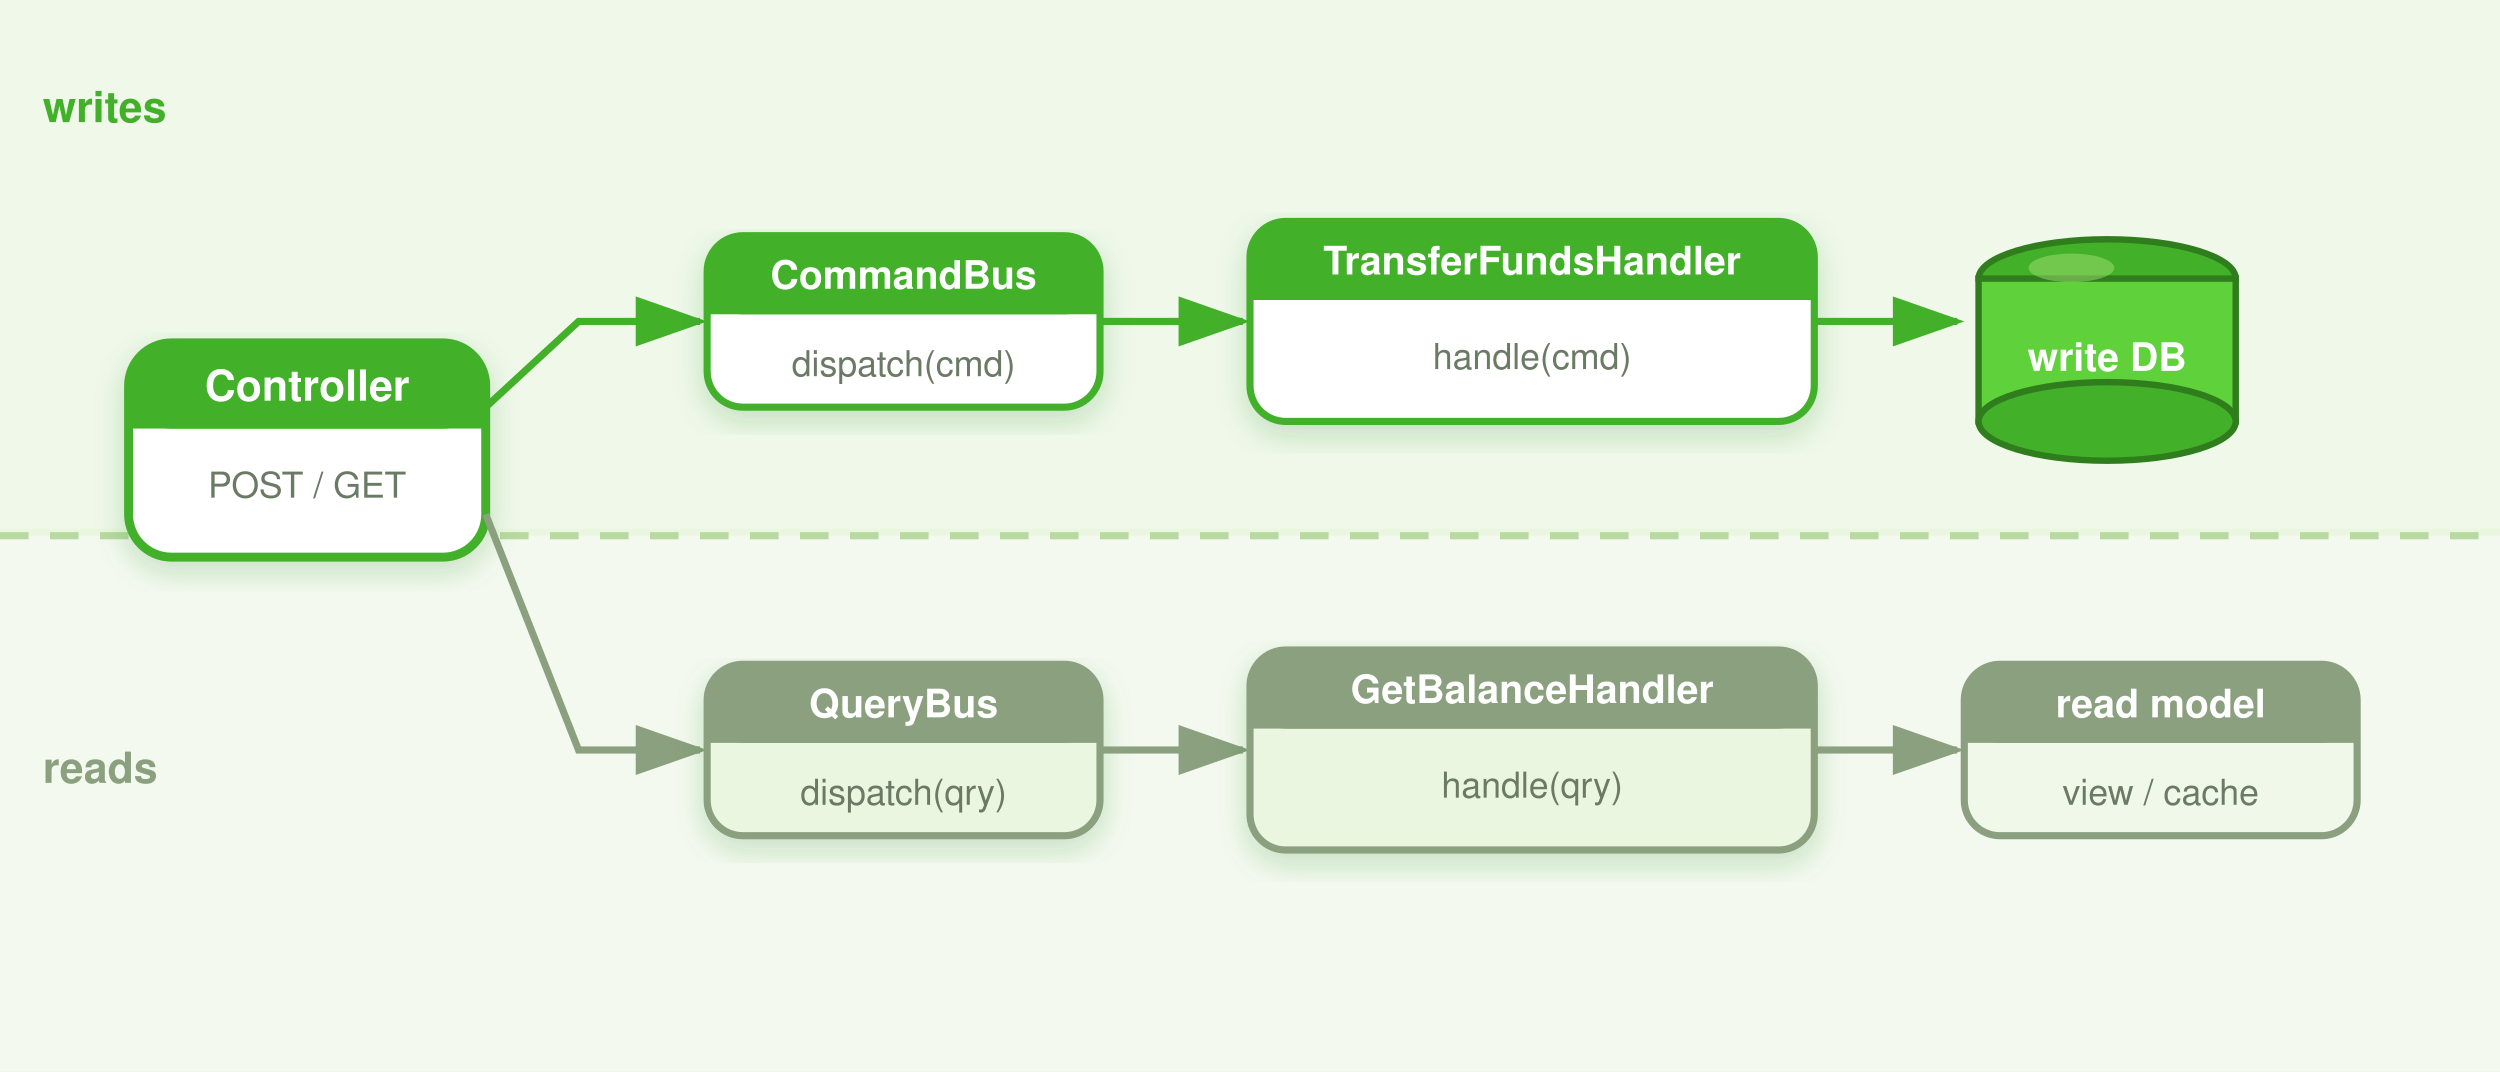
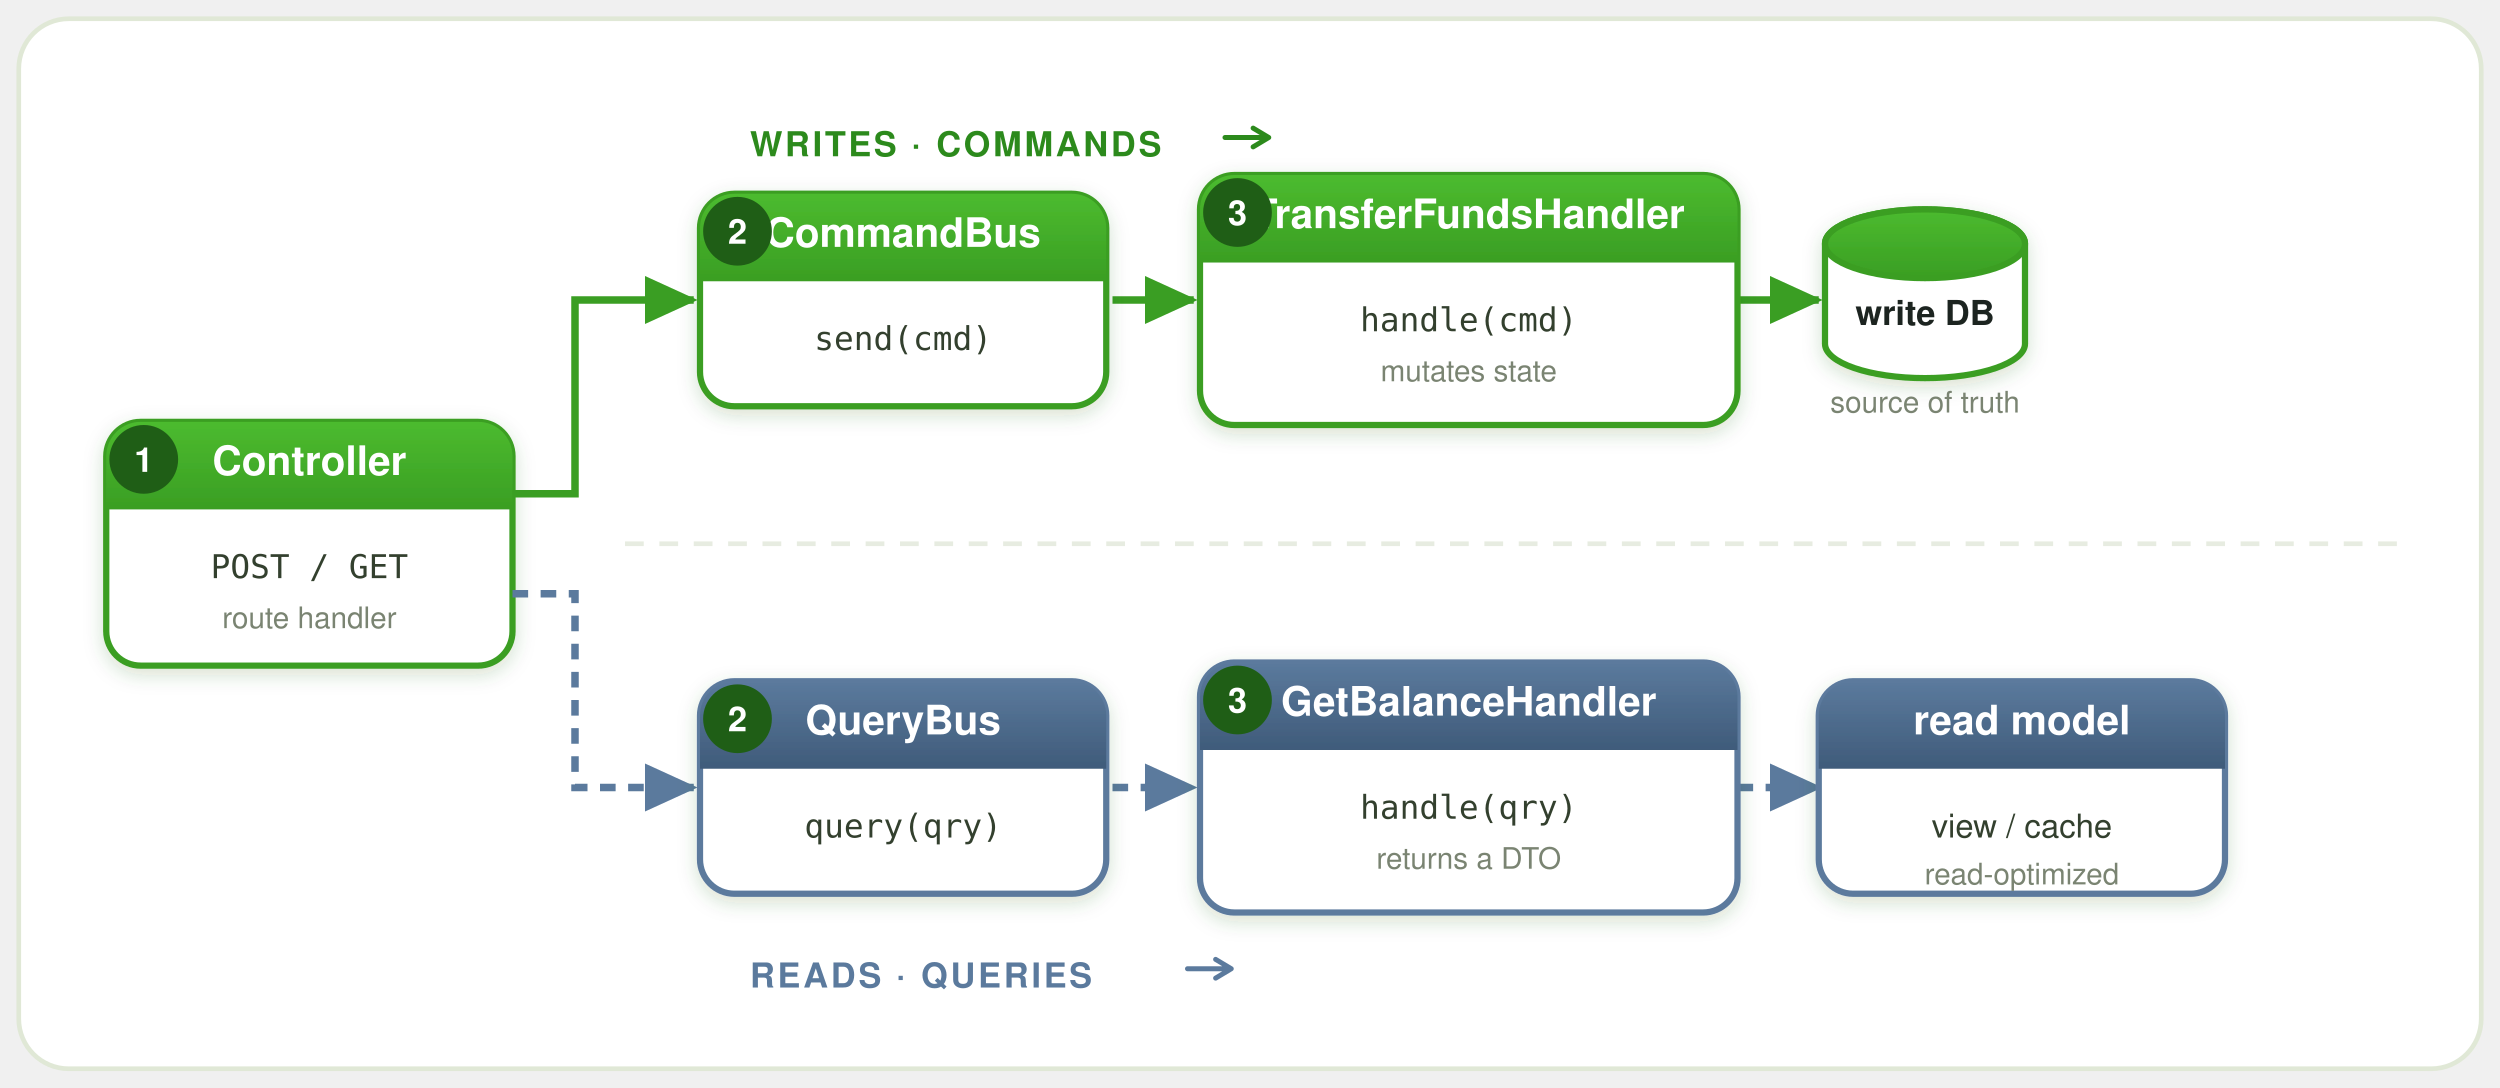
- <svg xmlns="http://www.w3.org/2000/svg" viewBox="0 0 700 300" role="img" aria-label="CQRS two-lane diagram: Controller dispatches Commands via CommandBus to TransferFundsHandler writing to DB; and Queries via QueryBus to GetBalanceHandler reading from read model" font-family="-apple-system,Segoe UI,Helvetica,Arial,sans-serif">
-   <rect width="700" height="300" fill="#eaf6df" />
+ <svg xmlns="http://www.w3.org/2000/svg" viewBox="0 0 800 348" role="img" aria-label="CQRS two-lane diagram: the Controller dispatches commands through the CommandBus to TransferFundsHandler which writes to the write DB; and queries through the QueryBus to GetBalanceHandler which reads from the read model" font-family="-apple-system,Segoe UI,Helvetica,Arial,sans-serif">
  <defs>
-     <filter id="cqrs-shadow" x="-10%" y="-10%" width="126%" height="126%">
-       <feDropShadow dx="0" dy="3" stdDeviation="4" flood-color="#2c8a1c" flood-opacity="0.22" />
+     <linearGradient id="cq-head" x1="0" y1="0" x2="0" y2="1">
+       <stop offset="0" stop-color="#4cbb2f" />
+       <stop offset="1" stop-color="#3a9e23" />
+     </linearGradient>
+     <linearGradient id="cq-head-slate" x1="0" y1="0" x2="0" y2="1">
+       <stop offset="0" stop-color="#5b7a9d" />
+       <stop offset="1" stop-color="#3f5b7a" />
+     </linearGradient>
+     <marker id="cq-fwd" markerWidth="9" markerHeight="9" refX="6.5" refY="3.2" orient="auto">
+       <path d="M0 0L7 3.2L0 6.4Z" fill="#3a9e23" />
+     </marker>
+     <marker id="cq-read" markerWidth="9" markerHeight="9" refX="6.5" refY="3.2" orient="auto">
+       <path d="M0 0L7 3.2L0 6.4Z" fill="#5b7a9d" />
+     </marker>
+     <filter id="cq-sh" x="-20%" y="-20%" width="140%" height="160%">
+       <feDropShadow dx="0" dy="2" stdDeviation="3" flood-color="#1f5e16" flood-opacity="0.18" />
    </filter>
-     <marker id="cqrs-arrow-write" markerWidth="10" markerHeight="7" refX="9" refY="3.5" orient="auto">
-       <polygon points="0 0, 10 3.5, 0 7" fill="#43b02a" />
-     </marker>
-     <marker id="cqrs-arrow-read" markerWidth="10" markerHeight="7" refX="9" refY="3.5" orient="auto">
-       <polygon points="0 0, 10 3.5, 0 7" fill="#8aa07e" />
-     </marker>
  </defs>
-   <rect x="0" y="0" width="700" height="148" rx="0" ry="0" fill="#f2faf0" opacity="0.7" />
-   <rect x="0" y="150" width="700" height="150" rx="0" ry="0" fill="#f8fbf6" opacity="0.7" />
-   <line x1="0" y1="150" x2="700" y2="150" stroke="#b8d9a0" stroke-width="2" stroke-dasharray="8,6" />
-   <text x="12" y="30" dominant-baseline="middle" fill="#43b02a" font-size="12" font-weight="700">writes</text>
-   <text x="12" y="215" dominant-baseline="middle" fill="#8aa07e" font-size="12" font-weight="700">reads</text>
-   <rect x="36" y="96" width="100" height="60" rx="12" ry="12" fill="#ffffff" stroke="#43b02a" stroke-width="2.5" filter="url(#cqrs-shadow)" />
-   <rect x="36" y="96" width="100" height="24" rx="12" ry="12" fill="#43b02a" />
-   <rect x="36" y="108" width="100" height="12" fill="#43b02a" />
-   <text x="86" y="108" text-anchor="middle" dominant-baseline="middle" fill="#ffffff" font-size="12" font-weight="700">Controller</text>
-   <text x="86" y="136" text-anchor="middle" dominant-baseline="middle" fill="#6a7a64" font-size="10">POST / GET</text>
-   <polyline points="136,114 162,90 196,90" fill="none" stroke="#43b02a" stroke-width="2" marker-end="url(#cqrs-arrow-write)" />
-   <polyline points="136,144 162,210 196,210" fill="none" stroke="#8aa07e" stroke-width="2" marker-end="url(#cqrs-arrow-read)" />
-   <rect x="198" y="66" width="110" height="48" rx="10" ry="10" fill="#ffffff" stroke="#43b02a" stroke-width="2" filter="url(#cqrs-shadow)" />
-   <rect x="198" y="66" width="110" height="22" rx="10" ry="10" fill="#43b02a" />
-   <rect x="198" y="78" width="110" height="10" fill="#43b02a" />
-   <text x="253" y="77" text-anchor="middle" dominant-baseline="middle" fill="#ffffff" font-size="11" font-weight="700">CommandBus</text>
-   <text x="253" y="102" text-anchor="middle" dominant-baseline="middle" fill="#6a7a64" font-size="10">dispatch(cmd)</text>
-   <line x1="308" y1="90" x2="348" y2="90" stroke="#43b02a" stroke-width="2" marker-end="url(#cqrs-arrow-write)" />
-   <rect x="350" y="62" width="158" height="56" rx="10" ry="10" fill="#ffffff" stroke="#43b02a" stroke-width="2" filter="url(#cqrs-shadow)" />
-   <rect x="350" y="62" width="158" height="22" rx="10" ry="10" fill="#43b02a" />
-   <rect x="350" y="74" width="158" height="10" fill="#43b02a" />
-   <text x="429" y="73" text-anchor="middle" dominant-baseline="middle" fill="#ffffff" font-size="11" font-weight="700">TransferFundsHandler</text>
-   <text x="429" y="100" text-anchor="middle" dominant-baseline="middle" fill="#6a7a64" font-size="10">handle(cmd)</text>
-   <line x1="508" y1="90" x2="548" y2="90" stroke="#43b02a" stroke-width="2" marker-end="url(#cqrs-arrow-write)" />
-   <ellipse cx="590" cy="78" rx="36" ry="11" fill="#43b02a" stroke="#2f7d1c" stroke-width="1.8" />
-   <rect x="554" y="78" width="72" height="40" fill="#5fd13a" stroke="#2f7d1c" stroke-width="1.8" />
-   <ellipse cx="590" cy="118" rx="36" ry="11" fill="#43b02a" stroke="#2f7d1c" stroke-width="1.8" />
-   <ellipse cx="580" cy="75" rx="12" ry="4" fill="#a0e070" opacity="0.5" />
-   <text x="590" y="100" text-anchor="middle" dominant-baseline="middle" fill="#fff" font-size="11" font-weight="700">write DB</text>
-   <rect x="198" y="186" width="110" height="48" rx="10" ry="10" fill="#eaf6df" stroke="#8aa07e" stroke-width="2" filter="url(#cqrs-shadow)" />
-   <rect x="198" y="186" width="110" height="22" rx="10" ry="10" fill="#8aa07e" />
-   <rect x="198" y="198" width="110" height="10" fill="#8aa07e" />
-   <text x="253" y="197" text-anchor="middle" dominant-baseline="middle" fill="#ffffff" font-size="11" font-weight="700">QueryBus</text>
-   <text x="253" y="222" text-anchor="middle" dominant-baseline="middle" fill="#6a7a64" font-size="10">dispatch(qry)</text>
-   <line x1="308" y1="210" x2="348" y2="210" stroke="#8aa07e" stroke-width="2" marker-end="url(#cqrs-arrow-read)" />
-   <rect x="350" y="182" width="158" height="56" rx="10" ry="10" fill="#eaf6df" stroke="#8aa07e" stroke-width="2" filter="url(#cqrs-shadow)" />
-   <rect x="350" y="182" width="158" height="22" rx="10" ry="10" fill="#8aa07e" />
-   <rect x="350" y="194" width="158" height="10" fill="#8aa07e" />
-   <text x="429" y="193" text-anchor="middle" dominant-baseline="middle" fill="#ffffff" font-size="11" font-weight="700">GetBalanceHandler</text>
-   <text x="429" y="220" text-anchor="middle" dominant-baseline="middle" fill="#6a7a64" font-size="10">handle(qry)</text>
-   <line x1="508" y1="210" x2="548" y2="210" stroke="#8aa07e" stroke-width="2" marker-end="url(#cqrs-arrow-read)" />
-   <rect x="550" y="186" width="110" height="48" rx="10" ry="10" fill="#f0f8ea" stroke="#8aa07e" stroke-width="2" />
-   <rect x="550" y="186" width="110" height="22" rx="10" ry="10" fill="#8aa07e" />
-   <rect x="550" y="198" width="110" height="10" fill="#8aa07e" />
-   <text x="605" y="197" text-anchor="middle" dominant-baseline="middle" fill="#ffffff" font-size="11" font-weight="700">read model</text>
-   <text x="605" y="222" text-anchor="middle" dominant-baseline="middle" fill="#6a7a64" font-size="10">view / cache</text>
+   <rect x="6" y="6" width="788" height="336" rx="16" fill="#ffffff" stroke="#e0e8d6" stroke-width="1.5" />
+   <line x1="200" y1="174" x2="770" y2="174" stroke="#e7ece1" stroke-width="1.5" stroke-dasharray="6,5" />
+   <text x="240" y="50" fill="#2c8a1c" font-size="11" font-weight="700" letter-spacing="0.08em">WRITES · COMMANDS</text>
+   <path d="M392 44 L406 44 M401 41 L406 44 L401 47" fill="none" stroke="#2c8a1c" stroke-width="1.6" stroke-linecap="round" stroke-linejoin="round" />
+   <text x="240" y="316" fill="#5b7a9d" font-size="11" font-weight="700" letter-spacing="0.08em">READS · QUERIES</text>
+   <path d="M380 310 L394 310 M389 307 L394 310 L389 313" fill="none" stroke="#5b7a9d" stroke-width="1.6" stroke-linecap="round" stroke-linejoin="round" />
+   <g filter="url(#cq-sh)">
+     <rect x="34" y="135" width="130" height="78" rx="11" fill="#ffffff" stroke="#3a9e23" stroke-width="2" />
+     <path d="M34 146a11 11 0 0 1 11-11h108a11 11 0 0 1 11 11v17H34Z" fill="url(#cq-head)" />
+     <text x="99" y="152" text-anchor="middle" fill="#ffffff" font-size="13" font-weight="700">Controller</text>
+   </g>
+   <text x="99" y="185" text-anchor="middle" fill="#33402e" font-size="10.5" font-family="ui-monospace,Menlo,monospace">POST / GET</text>
+   <text x="99" y="201" text-anchor="middle" fill="#7a8472" font-size="9.5">route handler</text>
+   <circle cx="46" cy="147" r="11" fill="#1f5e16" />
+   <text x="46" y="151" text-anchor="middle" fill="#fff" font-size="11" font-weight="700">1</text>
+   <path d="M164 158 L184 158 L184 96 L222 96" fill="none" stroke="#3a9e23" stroke-width="2.4" marker-end="url(#cq-fwd)" />
+   <path d="M164 190 L184 190 L184 252 L222 252" fill="none" stroke="#5b7a9d" stroke-width="2.4" stroke-dasharray="5,4" marker-end="url(#cq-read)" />
+   <line x1="356" y1="96" x2="382" y2="96" stroke="#3a9e23" stroke-width="2.4" marker-end="url(#cq-fwd)" />
+   <line x1="556" y1="96" x2="582" y2="96" stroke="#3a9e23" stroke-width="2.4" marker-end="url(#cq-fwd)" />
+   <g filter="url(#cq-sh)">
+     <rect x="224" y="62" width="130" height="68" rx="11" fill="#ffffff" stroke="#3a9e23" stroke-width="2" />
+     <path d="M224 73a11 11 0 0 1 11-11h108a11 11 0 0 1 11 11v17H224Z" fill="url(#cq-head)" />
+     <text x="289" y="79" text-anchor="middle" fill="#ffffff" font-size="13" font-weight="700">CommandBus</text>
+   </g>
+   <text x="289" y="112" text-anchor="middle" fill="#33402e" font-size="10.5" font-family="ui-monospace,Menlo,monospace">send(cmd)</text>
+   <circle cx="236" cy="74" r="11" fill="#1f5e16" />
+   <text x="236" y="78" text-anchor="middle" fill="#fff" font-size="11" font-weight="700">2</text>
+   <g filter="url(#cq-sh)">
+     <rect x="384" y="56" width="172" height="80" rx="11" fill="#ffffff" stroke="#3a9e23" stroke-width="2" />
+     <path d="M384 67a11 11 0 0 1 11-11h150a11 11 0 0 1 11 11v17H384Z" fill="url(#cq-head)" />
+     <text x="470" y="73" text-anchor="middle" fill="#ffffff" font-size="13" font-weight="700">TransferFundsHandler</text>
+   </g>
+   <text x="470" y="106" text-anchor="middle" fill="#33402e" font-size="10.5" font-family="ui-monospace,Menlo,monospace">handle(cmd)</text>
+   <text x="470" y="122" text-anchor="middle" fill="#7a8472" font-size="9.5">mutates state</text>
+   <circle cx="396" cy="68" r="11" fill="#1f5e16" />
+   <text x="396" y="72" text-anchor="middle" fill="#fff" font-size="11" font-weight="700">3</text>
+   <g filter="url(#cq-sh)">
+     <path d="M584 78 a32 11 0 0 1 64 0 v32 a32 11 0 0 1 -64 0 Z" fill="#ffffff" stroke="#3a9e23" stroke-width="2" />
+     <ellipse cx="616" cy="78" rx="32" ry="11" fill="url(#cq-head)" stroke="#3a9e23" stroke-width="2" />
+   </g>
+   <text x="616" y="104" text-anchor="middle" fill="#1c2420" font-size="11" font-weight="700">write DB</text>
+   <text x="616" y="132" text-anchor="middle" fill="#7a8472" font-size="9.5">source of truth</text>
+   <line x1="356" y1="252" x2="382" y2="252" stroke="#5b7a9d" stroke-width="2.4" stroke-dasharray="5,4" marker-end="url(#cq-read)" />
+   <line x1="556" y1="252" x2="582" y2="252" stroke="#5b7a9d" stroke-width="2.4" stroke-dasharray="5,4" marker-end="url(#cq-read)" />
+   <g filter="url(#cq-sh)">
+     <rect x="224" y="218" width="130" height="68" rx="11" fill="#ffffff" stroke="#5b7a9d" stroke-width="2" />
+     <path d="M224 229a11 11 0 0 1 11-11h108a11 11 0 0 1 11 11v17H224Z" fill="url(#cq-head-slate)" />
+     <text x="289" y="235" text-anchor="middle" fill="#ffffff" font-size="13" font-weight="700">QueryBus</text>
+   </g>
+   <text x="289" y="268" text-anchor="middle" fill="#33402e" font-size="10.5" font-family="ui-monospace,Menlo,monospace">query(qry)</text>
+   <circle cx="236" cy="230" r="11" fill="#1f5e16" />
+   <text x="236" y="234" text-anchor="middle" fill="#fff" font-size="11" font-weight="700">2</text>
+   <g filter="url(#cq-sh)">
+     <rect x="384" y="212" width="172" height="80" rx="11" fill="#ffffff" stroke="#5b7a9d" stroke-width="2" />
+     <path d="M384 223a11 11 0 0 1 11-11h150a11 11 0 0 1 11 11v17H384Z" fill="url(#cq-head-slate)" />
+     <text x="470" y="229" text-anchor="middle" fill="#ffffff" font-size="13" font-weight="700">GetBalanceHandler</text>
+   </g>
+   <text x="470" y="262" text-anchor="middle" fill="#33402e" font-size="10.5" font-family="ui-monospace,Menlo,monospace">handle(qry)</text>
+   <text x="470" y="278" text-anchor="middle" fill="#7a8472" font-size="9.5">returns a DTO</text>
+   <circle cx="396" cy="224" r="11" fill="#1f5e16" />
+   <text x="396" y="228" text-anchor="middle" fill="#fff" font-size="11" font-weight="700">3</text>
+   <g filter="url(#cq-sh)">
+     <rect x="582" y="218" width="130" height="68" rx="11" fill="#ffffff" stroke="#5b7a9d" stroke-width="2" />
+     <path d="M582 229a11 11 0 0 1 11-11h108a11 11 0 0 1 11 11v17H582Z" fill="url(#cq-head-slate)" />
+     <text x="647" y="235" text-anchor="middle" fill="#ffffff" font-size="13" font-weight="700">read model</text>
+   </g>
+   <text x="647" y="268" text-anchor="middle" fill="#33402e" font-size="10.5">view / cache</text>
+   <text x="647" y="283" text-anchor="middle" fill="#7a8472" font-size="9.5">read-optimized</text>
</svg>
